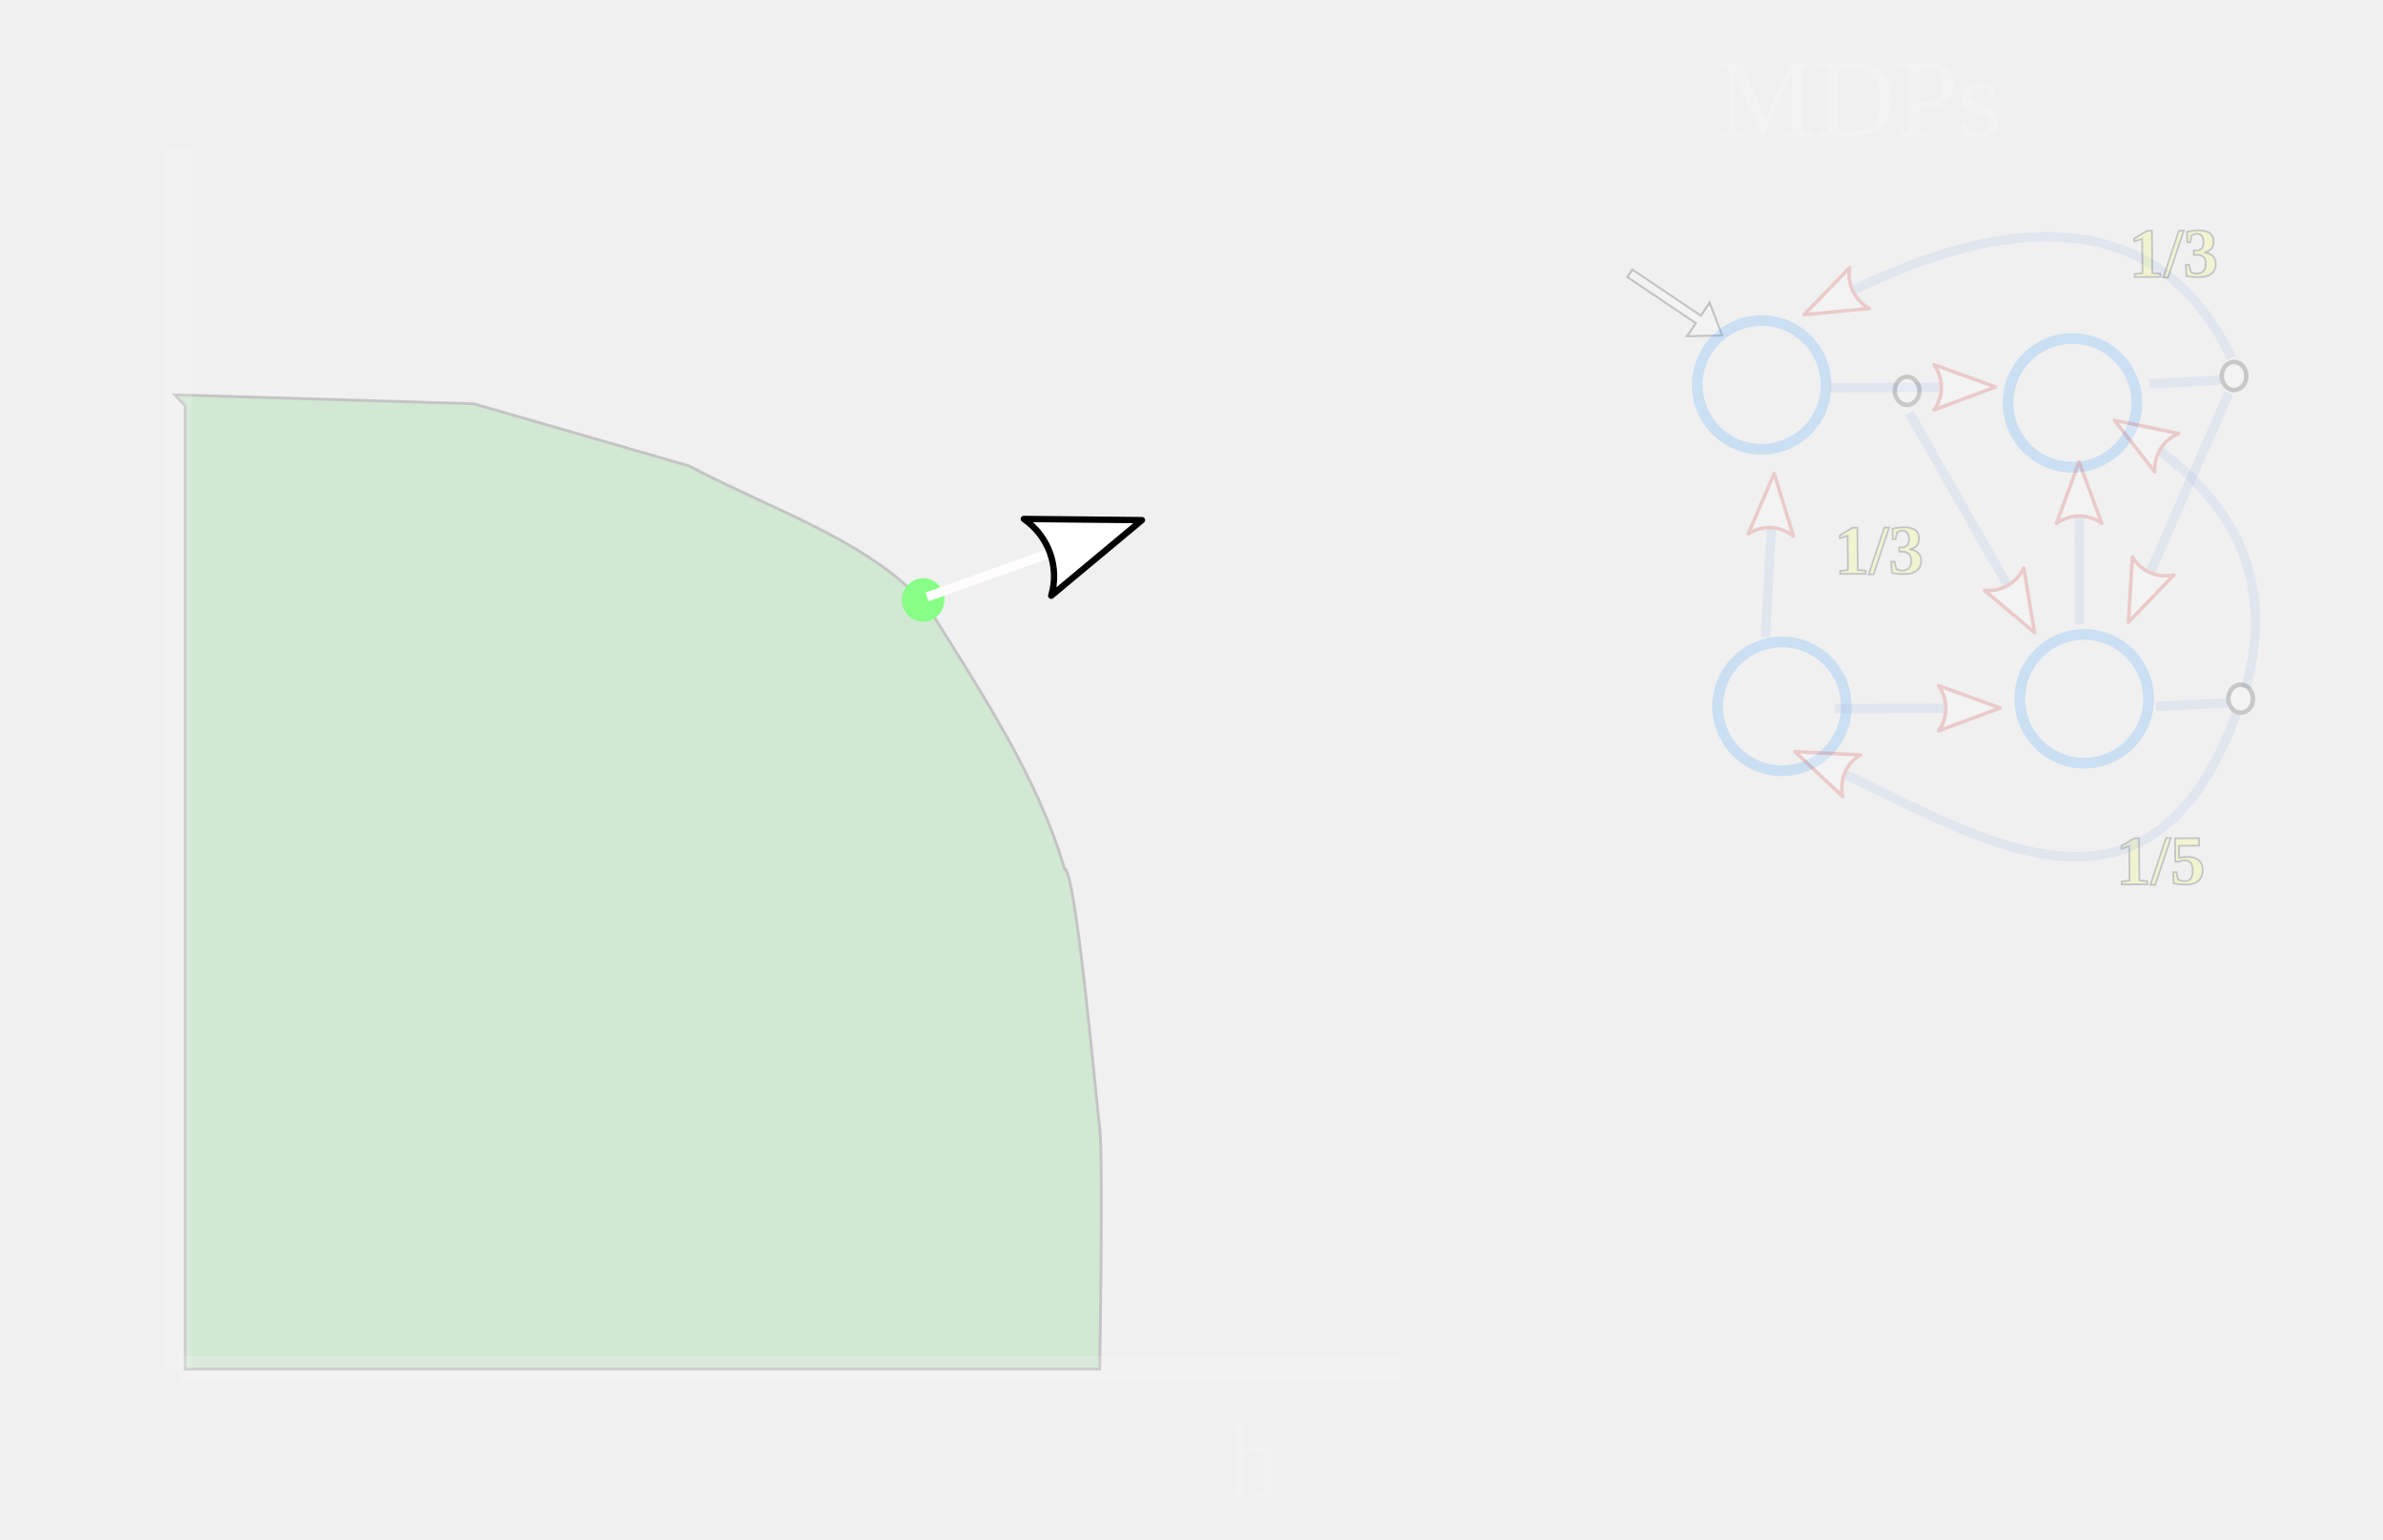
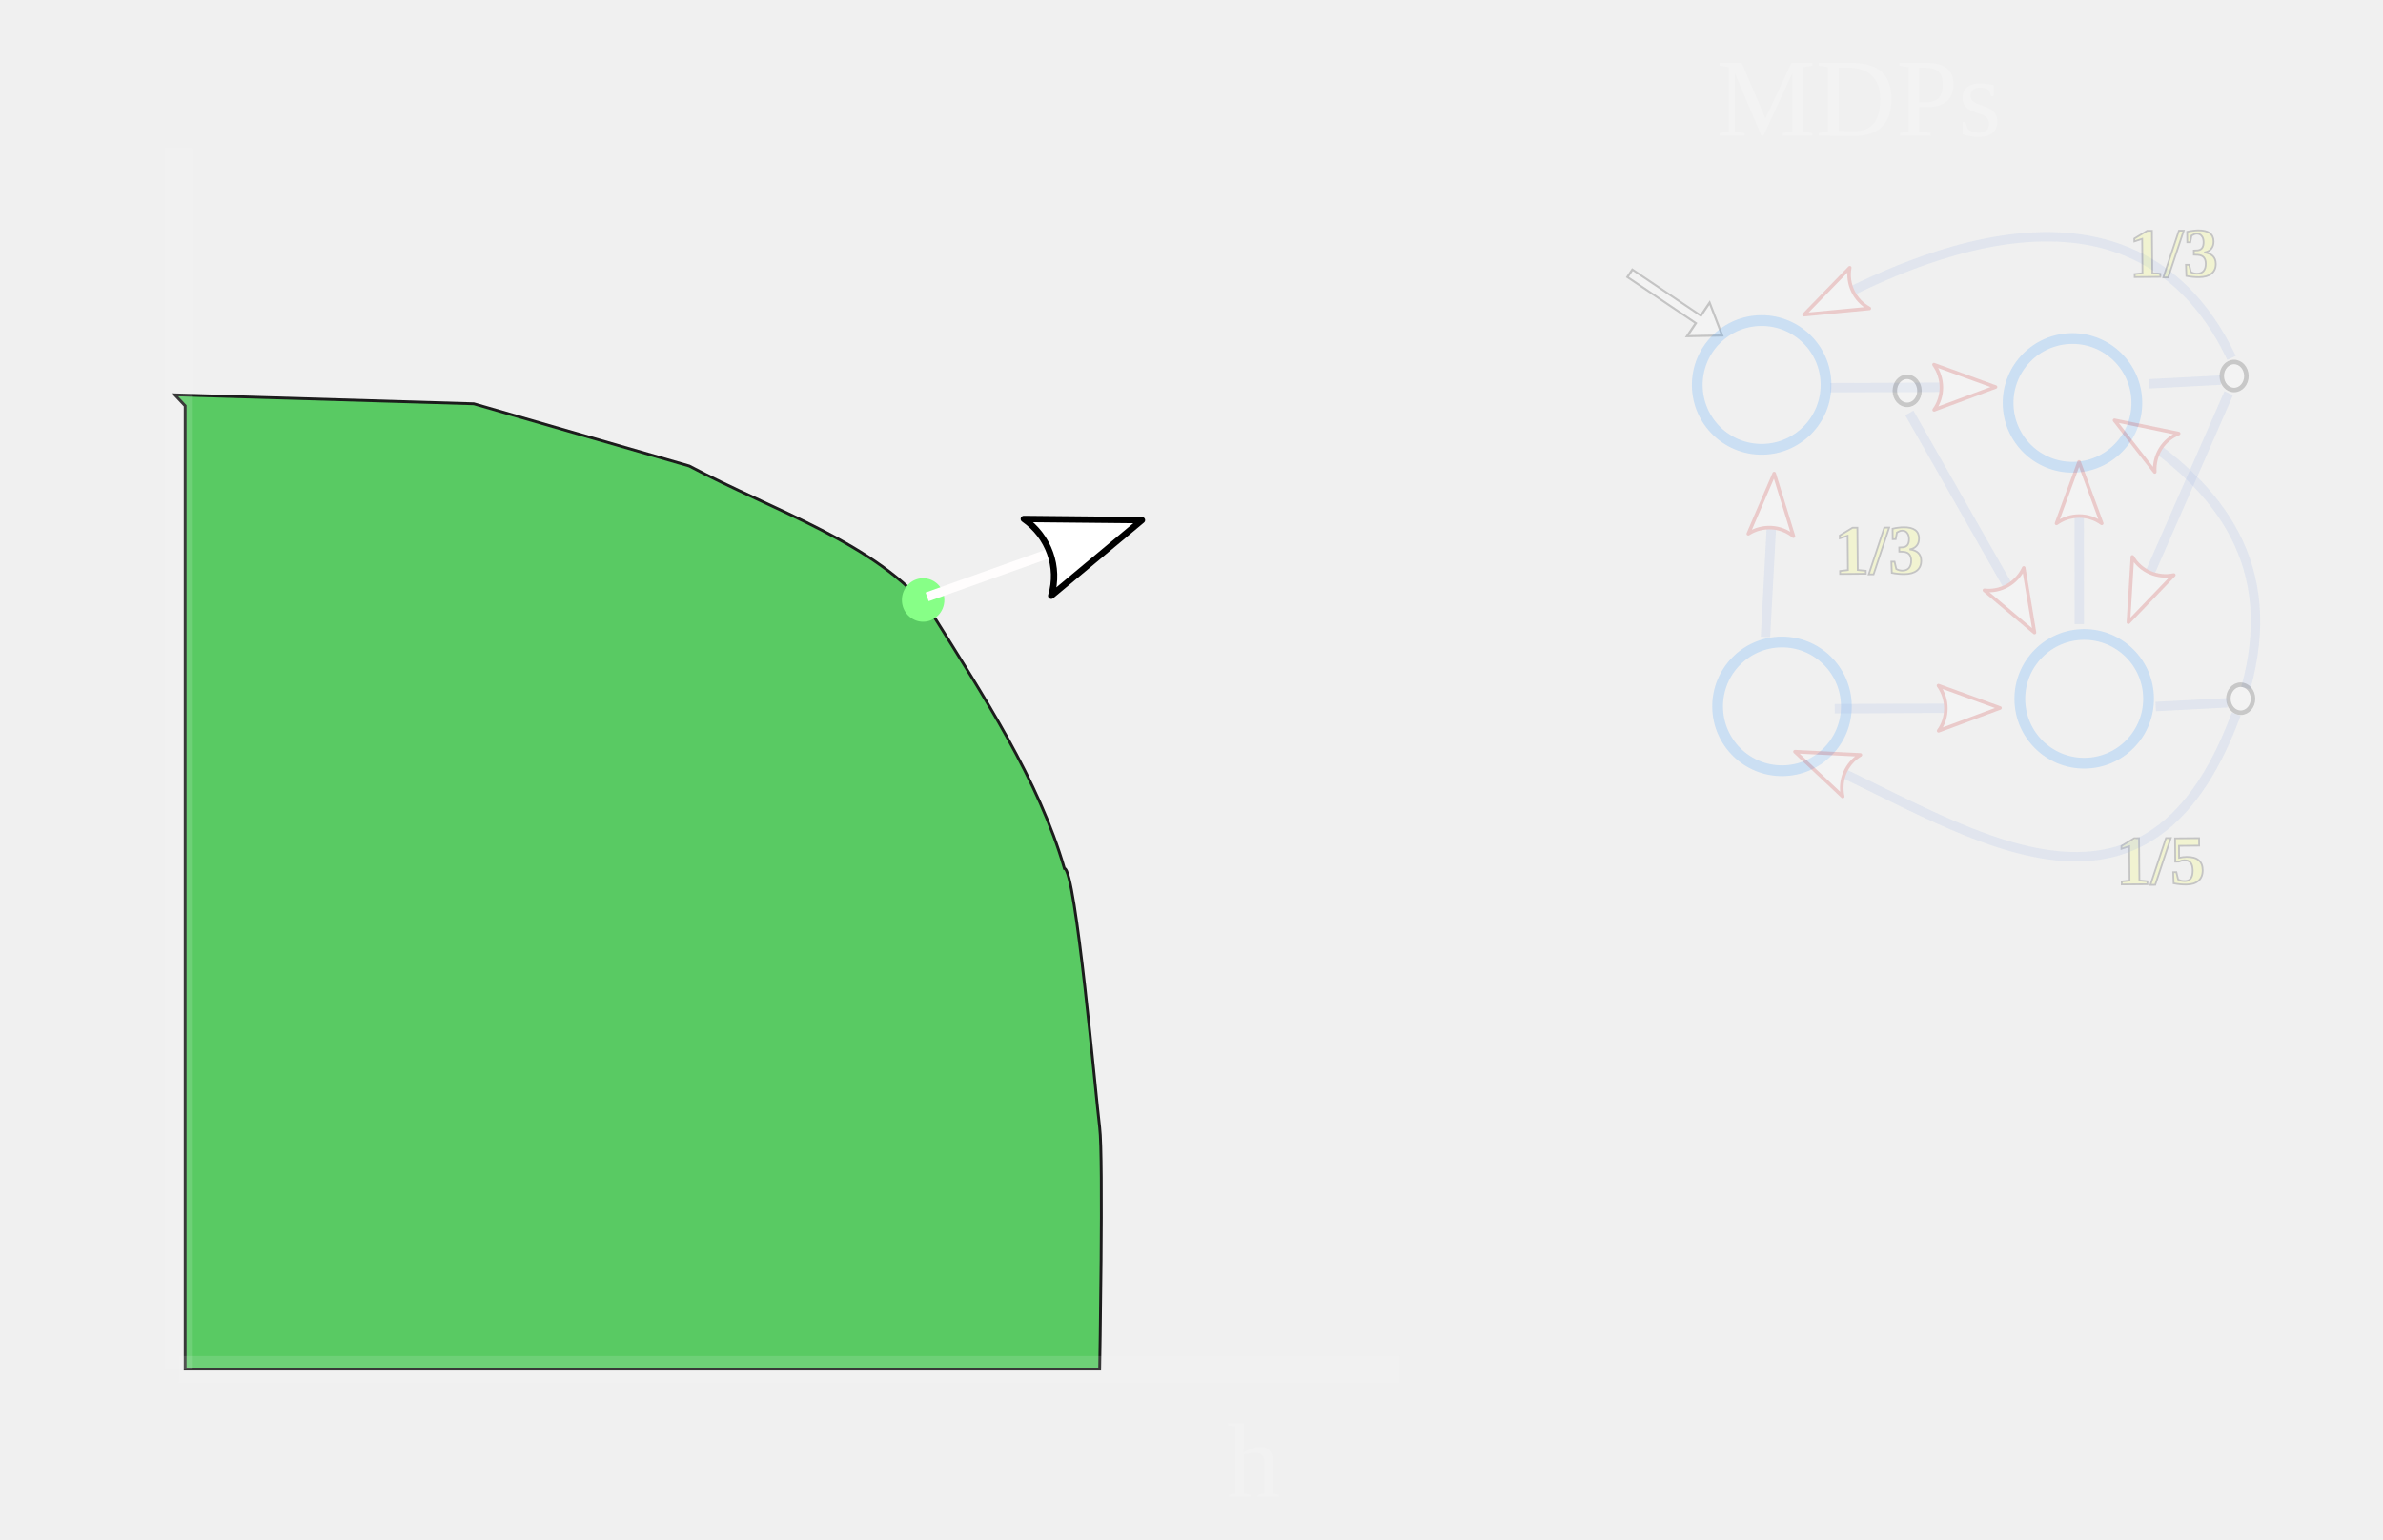
<svg xmlns="http://www.w3.org/2000/svg" width="844.607" height="545.63" viewBox="0 0 223.469 144.365" version="1.1" id="svg211">
  <defs id="defs208">
    <marker style="overflow:visible;" id="Arrow2Lend" refX="0.0" refY="0.0" orient="auto">
      <path transform="scale(1.1) rotate(180) translate(1,0)" d="M 8.719,4.034 L -2.207,0.016 L 8.719,-4.002 C 6.973,-1.63 6.983,1.616 8.719,4.034 z " style="fill-rule:evenodd;fill:context-stroke;stroke-width:0.625;stroke-linejoin:round;" id="path42699" />
    </marker>
    <marker style="overflow:visible" id="marker62969" refX="0.0" refY="0.0" orient="auto">
      <path transform="scale(0.8) translate(-6,0)" style="fill-rule:evenodd;fill:context-fill;stroke:context-stroke;stroke-width:1.0pt" d="M 5.77,0.0 L -2.88,5.0 L -2.88,-5.0 L 5.77,0.0 z " id="path62967" />
    </marker>
    <marker style="overflow:visible" id="marker62959" refX="0.0" refY="0.0" orient="auto">
      <path transform="scale(0.8) translate(12.5,0)" style="fill-rule:evenodd;fill:context-stroke;stroke:context-stroke;stroke-width:1.0pt" d="M 0.0,0.0 L 5.0,-5.0 L -12.5,0.0 L 5.0,5.0 L 0.0,0.0 z " id="path17092" />
    </marker>
    <marker style="overflow:visible" id="TriangleOutL" refX="0" refY="0" orient="auto">
      <path transform="scale(0.8)" style="fill:context-stroke;fill-rule:evenodd;stroke:context-stroke;stroke-width:1pt" d="M 5.77,0 -2.88,5 V -5 Z" id="path17234" />
    </marker>
    <marker style="overflow:visible" id="EmptyTriangleOutL" refX="0" refY="0" orient="auto">
      <path transform="matrix(0.8,0,0,0.8,-4.8,0)" style="fill:context-fill;fill-rule:evenodd;stroke:context-stroke;stroke-width:1pt" d="M 5.77,0 -2.88,5 V -5 Z" id="path17252" />
    </marker>
    <marker orient="auto" refY="0" refX="0" id="Arrow1Send" style="overflow:visible">
      <path id="path1590" d="M 0,0 5,-5 -12.5,0 5,5 Z" style="fill:#484d49;fill-opacity:0.457;fill-rule:evenodd;stroke:#484d49;stroke-width:1pt;stroke-opacity:0.457" transform="matrix(-0.2,0,0,-0.2,-1.2,0)" />
    </marker>
    <marker orient="auto" refY="0" refX="0" id="Arrow1Mend" style="overflow:visible">
      <path id="path1584" d="M 0,0 5,-5 -12.5,0 5,5 Z" style="fill:#000000;fill-opacity:1;fill-rule:evenodd;stroke:#000000;stroke-width:1pt;stroke-opacity:1" transform="matrix(-0.4,0,0,-0.4,-4,0)" />
    </marker>
    <marker orient="auto" refY="0" refX="0" id="Arrow1Lstart" style="overflow:visible">
      <path id="path1575" d="M 0,0 5,-5 -12.5,0 5,5 Z" style="fill:#000000;fill-opacity:1;fill-rule:evenodd;stroke:#000000;stroke-width:1pt;stroke-opacity:1" transform="matrix(0.8,0,0,0.8,10,0)" />
    </marker>
    <style type="text/css" id="current-color-scheme">
      .ColorScheme-Text {
        color:#4d4d4d;
      }
      </style>
    <marker style="overflow:visible" id="TriangleOutL-7" refX="0" refY="0" orient="auto">
      <path transform="scale(0.8)" style="fill:context-stroke;fill-rule:evenodd;stroke:context-stroke;stroke-width:1pt" d="M 5.77,0 -2.88,5 V -5 Z" id="path17234-6" />
    </marker>
    <marker style="overflow:visible" id="TriangleOutL-6" refX="0" refY="0" orient="auto">
      <path transform="scale(0.8)" style="fill:context-stroke;fill-rule:evenodd;stroke:context-stroke;stroke-width:1pt" d="M 5.77,0 -2.88,5 V -5 Z" id="path17234-2" />
    </marker>
    <marker style="overflow:visible" refX="0" refY="0" orient="auto" id="marker1553495298216058387">
      <path transform="scale(-0.6)" d="M 8.719,4.034 -2.207,0.016 8.719,-4.002 c -1.745,2.372 -1.735,5.617 -6e-7,8.035 z" style="fill:#ffffff;fill-opacity:1;fill-rule:evenodd;stroke:#cd2222;stroke-width:0.625;stroke-linejoin:round;stroke-opacity:1" id="path4726" />
    </marker>
    <marker style="overflow:visible" refX="0" refY="0" orient="auto" id="marker1553417629703916899">
      <path transform="scale(-0.6)" d="M 8.719,4.034 -2.207,0.016 8.719,-4.002 c -1.745,2.372 -1.735,5.617 -6e-7,8.035 z" style="fill:#ffffff;fill-opacity:1;fill-rule:evenodd;stroke:#cd2222;stroke-width:0.625;stroke-linejoin:round;stroke-opacity:1" id="path4732" />
    </marker>
    <marker style="overflow:visible" refX="0" refY="0" orient="auto" id="marker1553417629703916899-7">
      <path transform="scale(-0.6)" d="M 8.719,4.034 -2.207,0.016 8.719,-4.002 c -1.745,2.372 -1.735,5.617 -6e-7,8.035 z" style="fill:#ffffff;fill-opacity:1;fill-rule:evenodd;stroke:#cd2222;stroke-width:0.625;stroke-linejoin:round;stroke-opacity:1" id="path4732-2" />
    </marker>
    <marker style="overflow:visible" refX="0" refY="0" orient="auto" id="marker15539562149766756378">
      <path transform="scale(-0.6)" d="M 8.719,4.034 -2.207,0.016 8.719,-4.002 c -1.745,2.372 -1.735,5.617 -6e-7,8.035 z" style="fill:#ffffff;fill-opacity:1;fill-rule:evenodd;stroke:#cd2222;stroke-width:0.625;stroke-linejoin:round;stroke-opacity:1" id="path4735" />
    </marker>
    <marker style="overflow:visible" refX="0" refY="0" orient="auto" id="marker1553506919828493227">
      <path transform="scale(-0.6)" d="M 8.719,4.034 -2.207,0.016 8.719,-4.002 c -1.745,2.372 -1.735,5.617 -6e-7,8.035 z" style="fill:#ffffff;fill-opacity:1;fill-rule:evenodd;stroke:#cd2222;stroke-width:0.625;stroke-linejoin:round;stroke-opacity:1" id="path4723" />
    </marker>
    <marker style="overflow:visible" refX="0" refY="0" orient="auto" id="marker1553506919828493227-4">
      <path transform="scale(-0.6)" d="M 8.719,4.034 -2.207,0.016 8.719,-4.002 c -1.745,2.372 -1.735,5.617 -6e-7,8.035 z" style="fill:#ffffff;fill-opacity:1;fill-rule:evenodd;stroke:#cd2222;stroke-width:0.625;stroke-linejoin:round;stroke-opacity:1" id="path4723-3" />
    </marker>
    <marker style="overflow:visible" refX="0" refY="0" orient="auto" id="marker1553506919828493227-4-6">
      <path transform="scale(-0.6)" d="M 8.719,4.034 -2.207,0.016 8.719,-4.002 c -1.745,2.372 -1.735,5.617 -6e-7,8.035 z" style="fill:#ffffff;fill-opacity:1;fill-rule:evenodd;stroke:#cd2222;stroke-width:0.625;stroke-linejoin:round;stroke-opacity:1" id="path4723-3-4" />
    </marker>
    <marker style="overflow:visible" refX="0" refY="0" orient="auto" id="marker1553352461937877444">
      <path transform="scale(-0.6)" d="M 8.719,4.034 -2.207,0.016 8.719,-4.002 c -1.745,2.372 -1.735,5.617 -6e-7,8.035 z" style="fill:#ffffff;fill-opacity:1;fill-rule:evenodd;stroke:#cd2222;stroke-width:0.625;stroke-linejoin:round;stroke-opacity:1" id="path4720" />
    </marker>
    <marker style="overflow:visible" refX="0" refY="0" orient="auto" id="marker15531871865674093383">
      <path transform="scale(-0.6)" d="M 8.719,4.034 -2.207,0.016 8.719,-4.002 c -1.745,2.372 -1.735,5.617 -6e-7,8.035 z" style="fill:#ffffff;fill-opacity:1;fill-rule:evenodd;stroke:#cd2222;stroke-width:0.625;stroke-linejoin:round;stroke-opacity:1" id="path4729" />
    </marker>
    <marker style="overflow:visible" refX="0" refY="0" orient="auto" id="marker1553506919828493227-0">
      <path transform="scale(-0.6)" d="M 8.719,4.034 -2.207,0.016 8.719,-4.002 c -1.745,2.372 -1.735,5.617 -6e-7,8.035 z" style="fill:#ffffff;fill-opacity:1;fill-rule:evenodd;stroke:#cd2222;stroke-width:0.625;stroke-linejoin:round;stroke-opacity:1" id="path4723-9" />
    </marker>
    <marker style="overflow:visible" refX="0" refY="0" orient="auto" id="marker1553506919828493227-0-6">
      <path transform="scale(-0.6)" d="M 8.719,4.034 -2.207,0.016 8.719,-4.002 c -1.745,2.372 -1.735,5.617 -6e-7,8.035 z" style="fill:#ffffff;fill-opacity:1;fill-rule:evenodd;stroke:#cd2222;stroke-width:0.625;stroke-linejoin:round;stroke-opacity:1" id="path4723-9-0" />
    </marker>
    <marker style="overflow:visible" refX="0" refY="0" orient="auto" id="marker1553506919828493227-0-6-2">
      <path transform="scale(-0.6)" d="M 8.719,4.034 -2.207,0.016 8.719,-4.002 c -1.745,2.372 -1.735,5.617 -6e-7,8.035 z" style="fill:#ffffff;fill-opacity:1;fill-rule:evenodd;stroke:#cd2222;stroke-width:0.625;stroke-linejoin:round;stroke-opacity:1" id="path4723-9-0-6" />
    </marker>
    <marker style="overflow:visible" refX="0" refY="0" orient="auto" id="marker1553506919828493227-0-6-2-2">
      <path transform="scale(-0.6)" d="M 8.719,4.034 -2.207,0.016 8.719,-4.002 c -1.745,2.372 -1.735,5.617 -6e-7,8.035 z" style="fill:#ffffff;fill-opacity:1;fill-rule:evenodd;stroke:#cd2222;stroke-width:0.625;stroke-linejoin:round;stroke-opacity:1" id="path4723-9-0-6-0" />
    </marker>
    <marker style="overflow:visible" refX="0" refY="0" orient="auto" id="marker1553506919828493227-0-6-2-3">
      <path transform="scale(-0.6)" d="M 8.719,4.034 -2.207,0.016 8.719,-4.002 c -1.745,2.372 -1.735,5.617 -6e-7,8.035 z" style="fill:#ffffff;fill-opacity:1;fill-rule:evenodd;stroke:#cd2222;stroke-width:0.625;stroke-linejoin:round;stroke-opacity:1" id="path4723-9-0-6-7" />
    </marker>
    <marker style="overflow:visible" refX="0" refY="0" orient="auto" id="marker1553506919828493227-0-6-2-9">
      <path transform="scale(-0.6)" d="M 8.719,4.034 -2.207,0.016 8.719,-4.002 c -1.745,2.372 -1.735,5.617 -6e-7,8.035 z" style="fill:#ffffff;fill-opacity:1;fill-rule:evenodd;stroke:#cd2222;stroke-width:0.625;stroke-linejoin:round;stroke-opacity:1" id="path4723-9-0-6-2" />
    </marker>
    <marker style="overflow:visible" refX="0" refY="0" orient="auto" id="marker1553506919828493227-0-6-2-9-9">
      <path transform="scale(-0.6)" d="M 8.719,4.034 -2.207,0.016 8.719,-4.002 c -1.745,2.372 -1.735,5.617 -6e-7,8.035 z" style="fill:#ffffff;fill-opacity:1;fill-rule:evenodd;stroke:#cd2222;stroke-width:0.625;stroke-linejoin:round;stroke-opacity:1" id="path4723-9-0-6-2-7" />
    </marker>
    <marker style="overflow:visible" refX="0" refY="0" orient="auto" id="marker1553506919828493227-0-6-2-9-6">
      <path transform="scale(-0.6)" d="M 8.719,4.034 -2.207,0.016 8.719,-4.002 c -1.745,2.372 -1.735,5.617 -6e-7,8.035 z" style="fill:#ffffff;fill-opacity:1;fill-rule:evenodd;stroke:#cd2222;stroke-width:0.625;stroke-linejoin:round;stroke-opacity:1" id="path4723-9-0-6-2-1" />
    </marker>
    <marker style="overflow:visible" refX="0" refY="0" orient="auto" id="marker1553506919828493227-0-6-2-9-6-9">
      <path transform="scale(-0.6)" d="M 8.719,4.034 -2.207,0.016 8.719,-4.002 c -1.745,2.372 -1.735,5.617 -6e-7,8.035 z" style="fill:#ffffff;fill-opacity:1;fill-rule:evenodd;stroke:#cd2222;stroke-width:0.625;stroke-linejoin:round;stroke-opacity:1" id="path4723-9-0-6-2-1-3" />
    </marker>
    <marker style="overflow:visible" refX="0" refY="0" orient="auto" id="marker1553506919828493227-0-3">
      <path transform="scale(-0.6)" d="M 8.719,4.034 -2.207,0.016 8.719,-4.002 c -1.745,2.372 -1.735,5.617 -6e-7,8.035 z" style="fill:#ffffff;fill-opacity:1;fill-rule:evenodd;stroke:#cd2222;stroke-width:0.625;stroke-linejoin:round;stroke-opacity:1" id="path4723-9-6" />
    </marker>
    <marker style="overflow:visible" refX="0" refY="0" orient="auto" id="marker1553506919828493227-0-6-0">
      <path transform="scale(-0.6)" d="M 8.719,4.034 -2.207,0.016 8.719,-4.002 c -1.745,2.372 -1.735,5.617 -6e-7,8.035 z" style="fill:#ffffff;fill-opacity:1;fill-rule:evenodd;stroke:#cd2222;stroke-width:0.625;stroke-linejoin:round;stroke-opacity:1" id="path4723-9-0-62" />
    </marker>
    <marker style="overflow:visible" refX="0" refY="0" orient="auto" id="marker1553506919828493227-0-6-2-6">
      <path transform="scale(-0.6)" d="M 8.719,4.034 -2.207,0.016 8.719,-4.002 c -1.745,2.372 -1.735,5.617 -6e-7,8.035 z" style="fill:#ffffff;fill-opacity:1;fill-rule:evenodd;stroke:#cd2222;stroke-width:0.625;stroke-linejoin:round;stroke-opacity:1" id="path4723-9-0-6-1" />
    </marker>
    <marker style="overflow:visible" refX="0" refY="0" orient="auto" id="marker1553506919828493227-0-6-2-2-8">
      <path transform="scale(-0.6)" d="M 8.719,4.034 -2.207,0.016 8.719,-4.002 c -1.745,2.372 -1.735,5.617 -6e-7,8.035 z" style="fill:#ffffff;fill-opacity:1;fill-rule:evenodd;stroke:#cd2222;stroke-width:0.625;stroke-linejoin:round;stroke-opacity:1" id="path4723-9-0-6-0-7" />
    </marker>
    <marker style="overflow:visible" refX="0" refY="0" orient="auto" id="marker1553506919828493227-0-6-2-3-9">
      <path transform="scale(-0.6)" d="M 8.719,4.034 -2.207,0.016 8.719,-4.002 c -1.745,2.372 -1.735,5.617 -6e-7,8.035 z" style="fill:#ffffff;fill-opacity:1;fill-rule:evenodd;stroke:#cd2222;stroke-width:0.625;stroke-linejoin:round;stroke-opacity:1" id="path4723-9-0-6-7-2" />
    </marker>
    <marker style="overflow:visible" refX="0" refY="0" orient="auto" id="marker1553506919828493227-0-6-2-9-0">
      <path transform="scale(-0.6)" d="M 8.719,4.034 -2.207,0.016 8.719,-4.002 c -1.745,2.372 -1.735,5.617 -6e-7,8.035 z" style="fill:#ffffff;fill-opacity:1;fill-rule:evenodd;stroke:#cd2222;stroke-width:0.625;stroke-linejoin:round;stroke-opacity:1" id="path4723-9-0-6-2-2" />
    </marker>
    <marker style="overflow:visible" refX="0" refY="0" orient="auto" id="marker1553506919828493227-0-6-2-9-9-3">
      <path transform="scale(-0.6)" d="M 8.719,4.034 -2.207,0.016 8.719,-4.002 c -1.745,2.372 -1.735,5.617 -6e-7,8.035 z" style="fill:#ffffff;fill-opacity:1;fill-rule:evenodd;stroke:#cd2222;stroke-width:0.625;stroke-linejoin:round;stroke-opacity:1" id="path4723-9-0-6-2-7-7" />
    </marker>
    <marker style="overflow:visible" refX="0" refY="0" orient="auto" id="marker1553506919828493227-0-6-2-9-6-5">
      <path transform="scale(-0.6)" d="M 8.719,4.034 -2.207,0.016 8.719,-4.002 c -1.745,2.372 -1.735,5.617 -6e-7,8.035 z" style="fill:#ffffff;fill-opacity:1;fill-rule:evenodd;stroke:#cd2222;stroke-width:0.625;stroke-linejoin:round;stroke-opacity:1" id="path4723-9-0-6-2-1-9" />
    </marker>
    <marker style="overflow:visible" refX="0" refY="0" orient="auto" id="marker1553506919828493227-0-6-2-9-6-9-2">
      <path transform="scale(-0.6)" d="M 8.719,4.034 -2.207,0.016 8.719,-4.002 c -1.745,2.372 -1.735,5.617 -6e-7,8.035 z" style="fill:#ffffff;fill-opacity:1;fill-rule:evenodd;stroke:#cd2222;stroke-width:0.625;stroke-linejoin:round;stroke-opacity:1" id="path4723-9-0-6-2-1-3-2" />
    </marker>
    <marker style="overflow:visible;" refX="0.0" refY="0.0" orient="auto" id="Arrow2Lend5272">
      <path transform="scale(1.1) rotate(180) translate(1,0)" d="M 8.719,4.034 L -2.207,0.016 L 8.719,-4.002 C 6.973,-1.63 6.983,1.616 8.719,4.034 z " style="fill-rule:evenodd;fill:#ffffff;stroke-width:0.625;stroke-linejoin:round;stroke:#000000" id="path43588" />
    </marker>
    <marker style="overflow:visible;" refX="0.0" refY="0.0" orient="auto" id="Arrow2Lend52722424">
      <path transform="scale(1.1) rotate(180) translate(1,0)" d="M 8.719,4.034 L -2.207,0.016 L 8.719,-4.002 C 6.973,-1.63 6.983,1.616 8.719,4.034 z " style="fill-rule:evenodd;fill:#000000;stroke-width:0.625;stroke-linejoin:round;stroke:#000000" id="path43892" />
    </marker>
    <marker style="overflow:visible" refX="0" refY="0" orient="auto" id="marker1553495298216058387-0-8">
      <path transform="scale(-0.6)" d="M 8.719,4.034 -2.207,0.016 8.719,-4.002 c -1.745,2.372 -1.735,5.617 -6e-7,8.035 z" style="fill:#ffffff;fill-opacity:1;fill-rule:evenodd;stroke:#cd2222;stroke-width:0.625;stroke-linejoin:round;stroke-opacity:1" id="path4726-6-8" />
    </marker>
    <marker style="overflow:visible" refX="0" refY="0" orient="auto" id="marker1553417629703916899-1-3">
      <path transform="scale(-0.6)" d="M 8.719,4.034 -2.207,0.016 8.719,-4.002 c -1.745,2.372 -1.735,5.617 -6e-7,8.035 z" style="fill:#ffffff;fill-opacity:1;fill-rule:evenodd;stroke:#cd2222;stroke-width:0.625;stroke-linejoin:round;stroke-opacity:1" id="path4732-5-1" />
    </marker>
    <marker style="overflow:visible" refX="0" refY="0" orient="auto" id="marker1553417629703916899-7-8">
      <path transform="scale(-0.6)" d="M 8.719,4.034 -2.207,0.016 8.719,-4.002 c -1.745,2.372 -1.735,5.617 -6e-7,8.035 z" style="fill:#ffffff;fill-opacity:1;fill-rule:evenodd;stroke:#cd2222;stroke-width:0.625;stroke-linejoin:round;stroke-opacity:1" id="path4732-2-9" />
    </marker>
    <marker style="overflow:visible" refX="0" refY="0" orient="auto" id="marker15539562149766756378-9-6">
      <path transform="scale(-0.6)" d="M 8.719,4.034 -2.207,0.016 8.719,-4.002 c -1.745,2.372 -1.735,5.617 -6e-7,8.035 z" style="fill:#ffffff;fill-opacity:1;fill-rule:evenodd;stroke:#cd2222;stroke-width:0.625;stroke-linejoin:round;stroke-opacity:1" id="path4735-4-4" />
    </marker>
    <marker style="overflow:visible" refX="0" refY="0" orient="auto" id="marker1553506919828493227-9-3">
      <path transform="scale(-0.6)" d="M 8.719,4.034 -2.207,0.016 8.719,-4.002 c -1.745,2.372 -1.735,5.617 -6e-7,8.035 z" style="fill:#ffffff;fill-opacity:1;fill-rule:evenodd;stroke:#cd2222;stroke-width:0.625;stroke-linejoin:round;stroke-opacity:1" id="path4723-0-3" />
    </marker>
    <marker style="overflow:visible" refX="0" refY="0" orient="auto" id="marker1553506919828493227-4-3">
      <path transform="scale(-0.6)" d="M 8.719,4.034 -2.207,0.016 8.719,-4.002 c -1.745,2.372 -1.735,5.617 -6e-7,8.035 z" style="fill:#ffffff;fill-opacity:1;fill-rule:evenodd;stroke:#cd2222;stroke-width:0.625;stroke-linejoin:round;stroke-opacity:1" id="path4723-3-8" />
    </marker>
    <marker style="overflow:visible" refX="0" refY="0" orient="auto" id="marker1553506919828493227-4-6-6">
      <path transform="scale(-0.6)" d="M 8.719,4.034 -2.207,0.016 8.719,-4.002 c -1.745,2.372 -1.735,5.617 -6e-7,8.035 z" style="fill:#ffffff;fill-opacity:1;fill-rule:evenodd;stroke:#cd2222;stroke-width:0.625;stroke-linejoin:round;stroke-opacity:1" id="path4723-3-4-0" />
    </marker>
    <marker style="overflow:visible" refX="0" refY="0" orient="auto" id="marker1553352461937877444-9-4">
      <path transform="scale(-0.6)" d="M 8.719,4.034 -2.207,0.016 8.719,-4.002 c -1.745,2.372 -1.735,5.617 -6e-7,8.035 z" style="fill:#ffffff;fill-opacity:1;fill-rule:evenodd;stroke:#cd2222;stroke-width:0.625;stroke-linejoin:round;stroke-opacity:1" id="path4720-1-8" />
    </marker>
    <marker style="overflow:visible" refX="0" refY="0" orient="auto" id="marker15531871865674093383-7-8">
      <path transform="scale(-0.6)" d="M 8.719,4.034 -2.207,0.016 8.719,-4.002 c -1.745,2.372 -1.735,5.617 -6e-7,8.035 z" style="fill:#ffffff;fill-opacity:1;fill-rule:evenodd;stroke:#cd2222;stroke-width:0.625;stroke-linejoin:round;stroke-opacity:1" id="path4729-7-8" />
    </marker>
    <marker style="overflow:visible;" refX="0.0" refY="0.0" orient="auto" id="Arrow2Lend4141">
      <path transform="scale(1.1) rotate(180) translate(1,0)" d="M 8.719,4.034 L -2.207,0.016 L 8.719,-4.002 C 6.973,-1.63 6.983,1.616 8.719,4.034 z " style="fill-rule:evenodd;fill:#000000;stroke-width:0.625;stroke-linejoin:round;stroke:#000000" id="path54662" />
    </marker>
    <marker style="overflow:visible;" refX="0.0" refY="0.0" orient="auto" id="Arrow2Lend41418896">
      <path transform="scale(1.1) rotate(180) translate(1,0)" d="M 8.719,4.034 L -2.207,0.016 L 8.719,-4.002 C 6.973,-1.63 6.983,1.616 8.719,4.034 z " style="fill-rule:evenodd;fill:#ffffff;stroke-width:0.625;stroke-linejoin:round;stroke:#000000" id="path55430" />
    </marker>
  </defs>
  <g id="layer1" transform="translate(-2.836488,-1.148294)">
-     <text xml:space="preserve" style="font-size:13.334px;line-height:1.25;font-family:'Times New Roman';-inkscape-font-specification:'Times New Roman, ';text-align:center;word-spacing:0px;text-anchor:middle;opacity:0.186;fill:#ffffff;fill-opacity:0.823;stroke-width:0.333" x="10.866" y="20.572" id="text32281-1-5">
+     <text xml:space="preserve" style="font-size:13.334px;line-height:1.25;font-family:'Times New Roman';-inkscape-font-specification:'Times New Roman, ';text-align:center;word-spacing:0px;text-anchor:middle;opacity:0.136;fill:#ffffff;fill-opacity:0.823;stroke-width:0.333" x="10.866" y="20.572" id="text32281-1-5">
      <tspan style="font-style:normal;font-variant:normal;font-weight:normal;font-stretch:normal;font-size:10px;font-family:'Times New Roman';-inkscape-font-specification:'Times New Roman, Normal';font-variant-ligatures:normal;font-variant-caps:normal;font-variant-numeric:normal;font-variant-east-asian:normal;fill:#ffffff;fill-opacity:0.823;stroke-width:0.333" x="10.866" y="20.572" id="tspan59545-2">p</tspan>
      <tspan style="font-style:normal;font-variant:normal;font-weight:normal;font-stretch:normal;font-size:10px;font-family:'Times New Roman';-inkscape-font-specification:'Times New Roman, Normal';font-variant-ligatures:normal;font-variant-caps:normal;font-variant-numeric:normal;font-variant-east-asian:normal;fill:#ffffff;fill-opacity:0.823;stroke-width:0.333" x="10.866" y="37.239" id="tspan61857-9" />
      <tspan style="font-style:normal;font-variant:normal;font-weight:normal;font-stretch:normal;font-size:10px;font-family:'Times New Roman';-inkscape-font-specification:'Times New Roman, Normal';font-variant-ligatures:normal;font-variant-caps:normal;font-variant-numeric:normal;font-variant-east-asian:normal;fill:#ffffff;fill-opacity:0.823;stroke-width:0.333" x="10.866" y="53.906" id="tspan55925-1" />
    </text>
-     <text xml:space="preserve" style="font-size:13.334px;line-height:1.25;font-family:'Times New Roman';-inkscape-font-specification:'Times New Roman, ';text-align:center;word-spacing:0px;text-anchor:middle;opacity:0.186;fill:#ffffff;fill-opacity:0.823;stroke-width:0.333" x="132.068" y="141.566" id="text32281-1-5-2">
+     <text xml:space="preserve" style="font-size:13.334px;line-height:1.25;font-family:'Times New Roman';-inkscape-font-specification:'Times New Roman, ';text-align:center;word-spacing:0px;text-anchor:middle;opacity:0.136;fill:#ffffff;fill-opacity:0.823;stroke-width:0.333" x="132.068" y="141.566" id="text32281-1-5-2">
      <tspan style="font-style:normal;font-variant:normal;font-weight:normal;font-stretch:normal;font-size:10px;font-family:'Times New Roman';-inkscape-font-specification:'Times New Roman, Normal';font-variant-ligatures:normal;font-variant-caps:normal;font-variant-numeric:normal;font-variant-east-asian:normal;fill:#ffffff;fill-opacity:0.823;stroke-width:0.333" x="132.068" y="141.566" id="tspan59545-2-7">h</tspan>
      <tspan style="font-style:normal;font-variant:normal;font-weight:normal;font-stretch:normal;font-size:10px;font-family:'Times New Roman';-inkscape-font-specification:'Times New Roman, Normal';font-variant-ligatures:normal;font-variant-caps:normal;font-variant-numeric:normal;font-variant-east-asian:normal;fill:#ffffff;fill-opacity:0.823;stroke-width:0.333" x="132.068" y="158.233" id="tspan61857-9-0" />
      <tspan style="font-style:normal;font-variant:normal;font-weight:normal;font-stretch:normal;font-size:10px;font-family:'Times New Roman';-inkscape-font-specification:'Times New Roman, Normal';font-variant-ligatures:normal;font-variant-caps:normal;font-variant-numeric:normal;font-variant-east-asian:normal;fill:#ffffff;fill-opacity:0.823;stroke-width:0.333" x="132.068" y="174.901" id="tspan55925-1-9" />
    </text>
-     <path style="opacity:0.186;fill:#45c551;fill-opacity:1;stroke:#000000;stroke-width:0.265px;stroke-linecap:butt;stroke-linejoin:miter;stroke-opacity:1" d="m 19.234,38.184 28.039,0.84 20.199,5.834 c 7.96,4.238 17.534,7.212 22.663,13.669 4.948,7.922 10.124,15.812 12.517,24.084 1.055,0 2.962,21.569 3.308,24.3 0.355,2.805 0,22.653 0,22.653 H 20.202 V 39.214 Z" id="path45173" />
+     <path style="opacity:0.879;fill:#45c551;fill-opacity:1;stroke:#000000;stroke-width:0.265px;stroke-linecap:butt;stroke-linejoin:miter;stroke-opacity:1" d="m 19.234,38.184 28.039,0.84 20.199,5.834 c 7.96,4.238 17.534,7.212 22.663,13.669 4.948,7.922 10.124,15.812 12.517,24.084 1.055,0 2.962,21.569 3.308,24.3 0.355,2.805 0,22.653 0,22.653 H 20.202 V 39.214 Z" id="path45173" />
    <text xml:space="preserve" style="font-size:13.935px;line-height:1.25;font-family:'Times New Roman';-inkscape-font-specification:'Times New Roman, ';text-align:center;word-spacing:0px;text-anchor:middle;stroke-width:0.348;opacity:0.186" x="185.868" y="13.893" id="text8904-7-6-4">
      <tspan id="tspan8902-5-2-6" style="font-style:normal;font-variant:normal;font-weight:normal;font-stretch:normal;font-size:10.452px;font-family:'Times New Roman';-inkscape-font-specification:'Times New Roman, Normal';font-variant-ligatures:normal;font-variant-caps:normal;font-variant-numeric:normal;font-variant-east-asian:normal;fill:#ffffff;fill-opacity:1;stroke-width:0.348" x="185.868" y="13.893">MDPs</tspan>
    </text>
    <polygon points="902.25,222.986 233.178,222.986 233.178,364.719 0,182.359 233.178,0 233.178,141.732 902.25,141.732 " id="path2050-8-8-9-97" transform="matrix(-0.00959599,-0.00646409,-0.00579875,0.00861661,165.3961,31.04625)" style="fill:#fffdff;fill-opacity:0.988;stroke:#000000;stroke-width:18.42;stroke-miterlimit:4;stroke-dasharray:none;stroke-opacity:1;opacity:0.186" />
    <circle style="fill:none;fill-opacity:1;stroke:#2592ff;stroke-width:1.008;stroke-miterlimit:4;stroke-dasharray:none;stroke-dashoffset:0;stroke-opacity:1;opacity:0.186" id="path82630-7" cx="167.703" cy="38.729" transform="rotate(-0.503075)" r="6.037" />
    <circle style="fill:none;fill-opacity:1;stroke:#2592ff;stroke-width:1.008;stroke-miterlimit:4;stroke-dasharray:none;stroke-dashoffset:0;stroke-opacity:1;opacity:0.186" id="path82630-8-6" cx="197.691" cy="68.436" transform="rotate(-0.503075)" r="6.037" />
    <circle style="fill:none;fill-opacity:1;stroke:#2592ff;stroke-width:1.008;stroke-miterlimit:4;stroke-dasharray:none;stroke-dashoffset:0;stroke-opacity:1;opacity:0.186" id="path82630-8-6-93" cx="169.347" cy="68.893" transform="rotate(-0.503075)" r="6.037" />
    <circle style="fill:none;fill-opacity:1;stroke:#2592ff;stroke-width:1.008;stroke-miterlimit:4;stroke-dasharray:none;stroke-dashoffset:0;stroke-opacity:1;opacity:0.186" id="path82630-8-6-6" cx="196.836" cy="40.669" transform="rotate(-0.503075)" r="6.037" />
    <text xml:space="preserve" style="font-size:6.553px;line-height:1.25;font-family:'Times New Roman';-inkscape-font-specification:'Times New Roman, ';text-align:center;word-spacing:0px;text-anchor:middle;fill:#efff43;fill-opacity:0.988;stroke:#000000;stroke-width:0.164;stroke-opacity:1;opacity:0.186" x="182.66" y="56.521" id="text96996-9-0" transform="rotate(-0.5030747)">
      <tspan id="tspan96994-8-3" style="font-weight:bold;fill:#efff43;fill-opacity:0.988;stroke:#000000;stroke-width:0.164;stroke-opacity:1" x="182.66" y="56.521">1/3</tspan>
    </text>
    <text xml:space="preserve" style="font-size:6.553px;line-height:1.25;font-family:'Times New Roman';-inkscape-font-specification:'Times New Roman, ';text-align:center;word-spacing:0px;text-anchor:middle;fill:#efff43;fill-opacity:0.988;stroke:#000000;stroke-width:0.164;stroke-opacity:1;opacity:0.186" x="208.816" y="85.879" id="text96996-9-2-1-0" transform="rotate(-0.5030747)">
      <tspan id="tspan96994-8-2-9" style="font-weight:bold;fill:#efff43;fill-opacity:0.988;stroke:#000000;stroke-width:0.164;stroke-opacity:1" x="208.816" y="85.879">1/5</tspan>
    </text>
    <ellipse style="fill:#fefefe;fill-opacity:0.988;stroke:#131313;stroke-width:0.42;stroke-miterlimit:4;stroke-dasharray:none;stroke-dashoffset:0;stroke-opacity:1;opacity:0.186" id="path104165-25" cx="212.012" cy="38.28" transform="rotate(-0.503075)" rx="1.155" ry="1.315" />
    <path style="fill:none;fill-opacity:0.988;stroke:#9cb5e5;stroke-width:0.88;stroke-linecap:butt;stroke-linejoin:miter;stroke-miterlimit:4;stroke-dasharray:none;stroke-opacity:1;marker-end:url(#marker1553495298216058387-0-8);opacity:0.186" d="m 174.469,37.515 14.338,-0.052" id="path97297-4" />
    <path style="fill:none;fill-opacity:0.988;stroke:#9cb5e5;stroke-width:0.88;stroke-linecap:butt;stroke-linejoin:miter;stroke-miterlimit:4;stroke-dasharray:none;stroke-opacity:1;marker-end:url(#marker1553417629703916899-1-3);opacity:0.186" d="m 174.889,67.621 14.338,-0.052" id="path97297-26-0" />
    <path style="fill:none;fill-opacity:0.988;stroke:#9cb5e5;stroke-width:0.88;stroke-linecap:butt;stroke-linejoin:miter;stroke-miterlimit:4;stroke-dasharray:none;stroke-opacity:1;marker-end:url(#marker1553417629703916899-7-8);opacity:0.186" d="m 212.537,68.137 c -8.771,23.707 -26.425,9.861 -40.302,3.963" id="path97297-26-7-5" />
    <path style="fill:none;fill-opacity:0.988;stroke:#9cb5e5;stroke-width:0.88;stroke-linecap:butt;stroke-linejoin:miter;stroke-miterlimit:4;stroke-dasharray:none;stroke-opacity:1;marker-end:url(#marker15539562149766756378-9-6);opacity:0.186" d="M 168.395,60.893 169.159,46.731" id="path97297-1-94" />
    <path style="fill:none;fill-opacity:0.988;stroke:#9cb5e5;stroke-width:0.88;stroke-linecap:butt;stroke-linejoin:miter;stroke-miterlimit:4;stroke-dasharray:none;stroke-opacity:1;marker-end:url(#marker1553506919828493227-9-3);opacity:0.186" d="m 181.887,39.885 11.154,19.587" id="path97297-1-9-6" />
    <path style="fill:none;fill-opacity:0.988;stroke:#9cb5e5;stroke-width:0.88;stroke-linecap:butt;stroke-linejoin:miter;stroke-miterlimit:4;stroke-dasharray:none;stroke-opacity:1;marker-end:url(#marker1553506919828493227-4-3);opacity:0.186" d="m 197.825,59.683 -0.011,-14.046" id="path97297-1-9-0-92" />
    <path style="fill:none;fill-opacity:0.988;stroke:#9cb5e5;stroke-width:0.88;stroke-linecap:butt;stroke-linejoin:miter;stroke-miterlimit:4;stroke-dasharray:none;stroke-opacity:1;marker-end:url(#marker1553506919828493227-4-6-6);opacity:0.186" d="M 213.437,65.688 C 216.579,54.389 211.313,46.894 202.119,41.178" id="path97297-1-9-0-9-2" />
    <path style="fill:none;fill-opacity:0.988;stroke:#9cb5e5;stroke-width:0.88;stroke-linecap:butt;stroke-linejoin:miter;stroke-miterlimit:4;stroke-dasharray:none;stroke-opacity:1;opacity:0.186" d="m 204.373,37.15 6.708,-0.349" id="path97297-0-4" />
    <ellipse style="fill:#fefefe;fill-opacity:0.988;stroke:#131313;stroke-width:0.42;stroke-miterlimit:4;stroke-dasharray:none;stroke-dashoffset:0;stroke-opacity:1;opacity:0.186" id="path104165-2-7" cx="212.366" cy="68.553" transform="rotate(-0.503075)" rx="1.155" ry="1.315" />
    <path style="fill:none;fill-opacity:0.988;stroke:#9cb5e5;stroke-width:0.88;stroke-linecap:butt;stroke-linejoin:miter;stroke-miterlimit:4;stroke-dasharray:none;stroke-opacity:1;opacity:0.186" d="m 204.993,67.419 6.708,-0.349" id="path97297-0-6-7" />
    <path style="fill:none;fill-opacity:0.988;stroke:#9cb5e5;stroke-width:0.88;stroke-linecap:butt;stroke-linejoin:miter;stroke-miterlimit:4;stroke-dasharray:none;stroke-opacity:1;marker-end:url(#marker1553352461937877444-9-4);opacity:0.186" d="M 212.105,34.716 C 202.022,13.619 177.648,27.952 173.063,30.154" id="path97297-7-5" />
    <path style="fill:none;fill-opacity:0.988;stroke:#9cb5e5;stroke-width:0.88;stroke-linecap:butt;stroke-linejoin:miter;stroke-miterlimit:4;stroke-dasharray:none;stroke-opacity:1;marker-end:url(#marker15531871865674093383-7-8);opacity:0.186" d="m 211.839,38.027 -8.948,20.418" id="path97297-2-48" />
    <text xml:space="preserve" style="font-size:6.553px;line-height:1.25;font-family:'Times New Roman';-inkscape-font-specification:'Times New Roman, ';text-align:center;word-spacing:0px;text-anchor:middle;fill:#efff43;fill-opacity:0.988;stroke:#000000;stroke-width:0.164;stroke-opacity:1;opacity:0.186" x="210.524" y="28.917" id="text96996-1" transform="rotate(-0.5030747)">
      <tspan id="tspan96994-2" style="font-weight:bold;fill:#efff43;fill-opacity:0.988;stroke:#000000;stroke-width:0.164;stroke-opacity:1" x="210.524" y="28.917">1/3</tspan>
    </text>
    <ellipse style="fill:#fefefe;fill-opacity:0.988;stroke:#131313;stroke-width:0.42;stroke-miterlimit:4;stroke-dasharray:none;stroke-dashoffset:0;stroke-opacity:1;opacity:0.186" id="path104165-5-8" cx="181.342" cy="39.402" transform="rotate(-0.503075)" rx="1.155" ry="1.315" />
    <ellipse style="opacity:1;fill:#87ff87;fill-opacity:1;stroke:none;stroke-width:1.531;stroke-miterlimit:4;stroke-dasharray:1.531, 1.531;stroke-dashoffset:0;stroke-opacity:1" id="path50453" cx="89.404" cy="57.426" rx="1.991" ry="2.042" />
    <path style="fill:none;stroke:#fffdfd;stroke-width:0.865;stroke-linecap:butt;stroke-linejoin:miter;stroke-miterlimit:4;stroke-dasharray:none;stroke-opacity:1;marker-end:url(#Arrow2Lend41418896)" d="M 89.779,57.133 108.847,50.336" id="path54054" />
  </g>
  <g id="layer13" transform="translate(-2.836488,-1.148294)">
    <text xml:space="preserve" style="font-size:8.461px;line-height:1.25;font-family:'Times New Roman';-inkscape-font-specification:'Times New Roman, ';text-align:center;word-spacing:0px;text-anchor:middle;opacity:0.618;fill:#b0d9ed;fill-opacity:0.988;stroke:#000000;stroke-width:0.212;stroke-opacity:1" x="179.202" y="97.689" id="text96996-94-9-0" transform="rotate(-0.5030769)">
      <tspan id="tspan96994-3-4-6" style="font-weight:bold;fill:#b0d9ed;fill-opacity:0.988;stroke:#000000;stroke-width:0.212;stroke-opacity:1" x="179.202" y="97.689" />
    </text>
    <g id="g24950" transform="matrix(1.187178,0,0,1.187178,-2.015295,-7.087682)" />
-     <path style="opacity:0.186;fill:none;stroke:#f7f7f7;stroke-width:2.501;stroke-linecap:butt;stroke-linejoin:miter;stroke-miterlimit:4;stroke-dasharray:none;stroke-opacity:1" d="M 19.576,15.048 V 129.587" id="path25607" />
-     <path style="opacity:0.186;fill:none;stroke:#f7f7f7;stroke-width:2.501;stroke-linecap:butt;stroke-linejoin:miter;stroke-miterlimit:4;stroke-dasharray:none;stroke-opacity:1" d="M 134.115,129.587 H 19.576" id="path25607-3" />
+     <path style="opacity:0.136;fill:none;stroke:#f7f7f7;stroke-width:2.501;stroke-linecap:butt;stroke-linejoin:miter;stroke-miterlimit:4;stroke-dasharray:none;stroke-opacity:1" d="M 19.576,15.048 V 129.587" id="path25607" />
+     <path style="opacity:0.136;fill:none;stroke:#f7f7f7;stroke-width:2.501;stroke-linecap:butt;stroke-linejoin:miter;stroke-miterlimit:4;stroke-dasharray:none;stroke-opacity:1" d="M 134.115,129.587 H 19.576" id="path25607-3" />
  </g>
  <g id="layer12" transform="translate(-2.836488,-1.148294)" />
  <style type="text/css" id="style2363">
      #layer5 {
      offset-path: path('M -90 100 v -20');
      animation: move 3000ms infinite alternate ease-in-out;
      }
@keyframes move {
  0% {
    offset-distance: 0%;
  }
  100% {
    offset-distance: 100%;
  }
} 
</style>
</svg>
